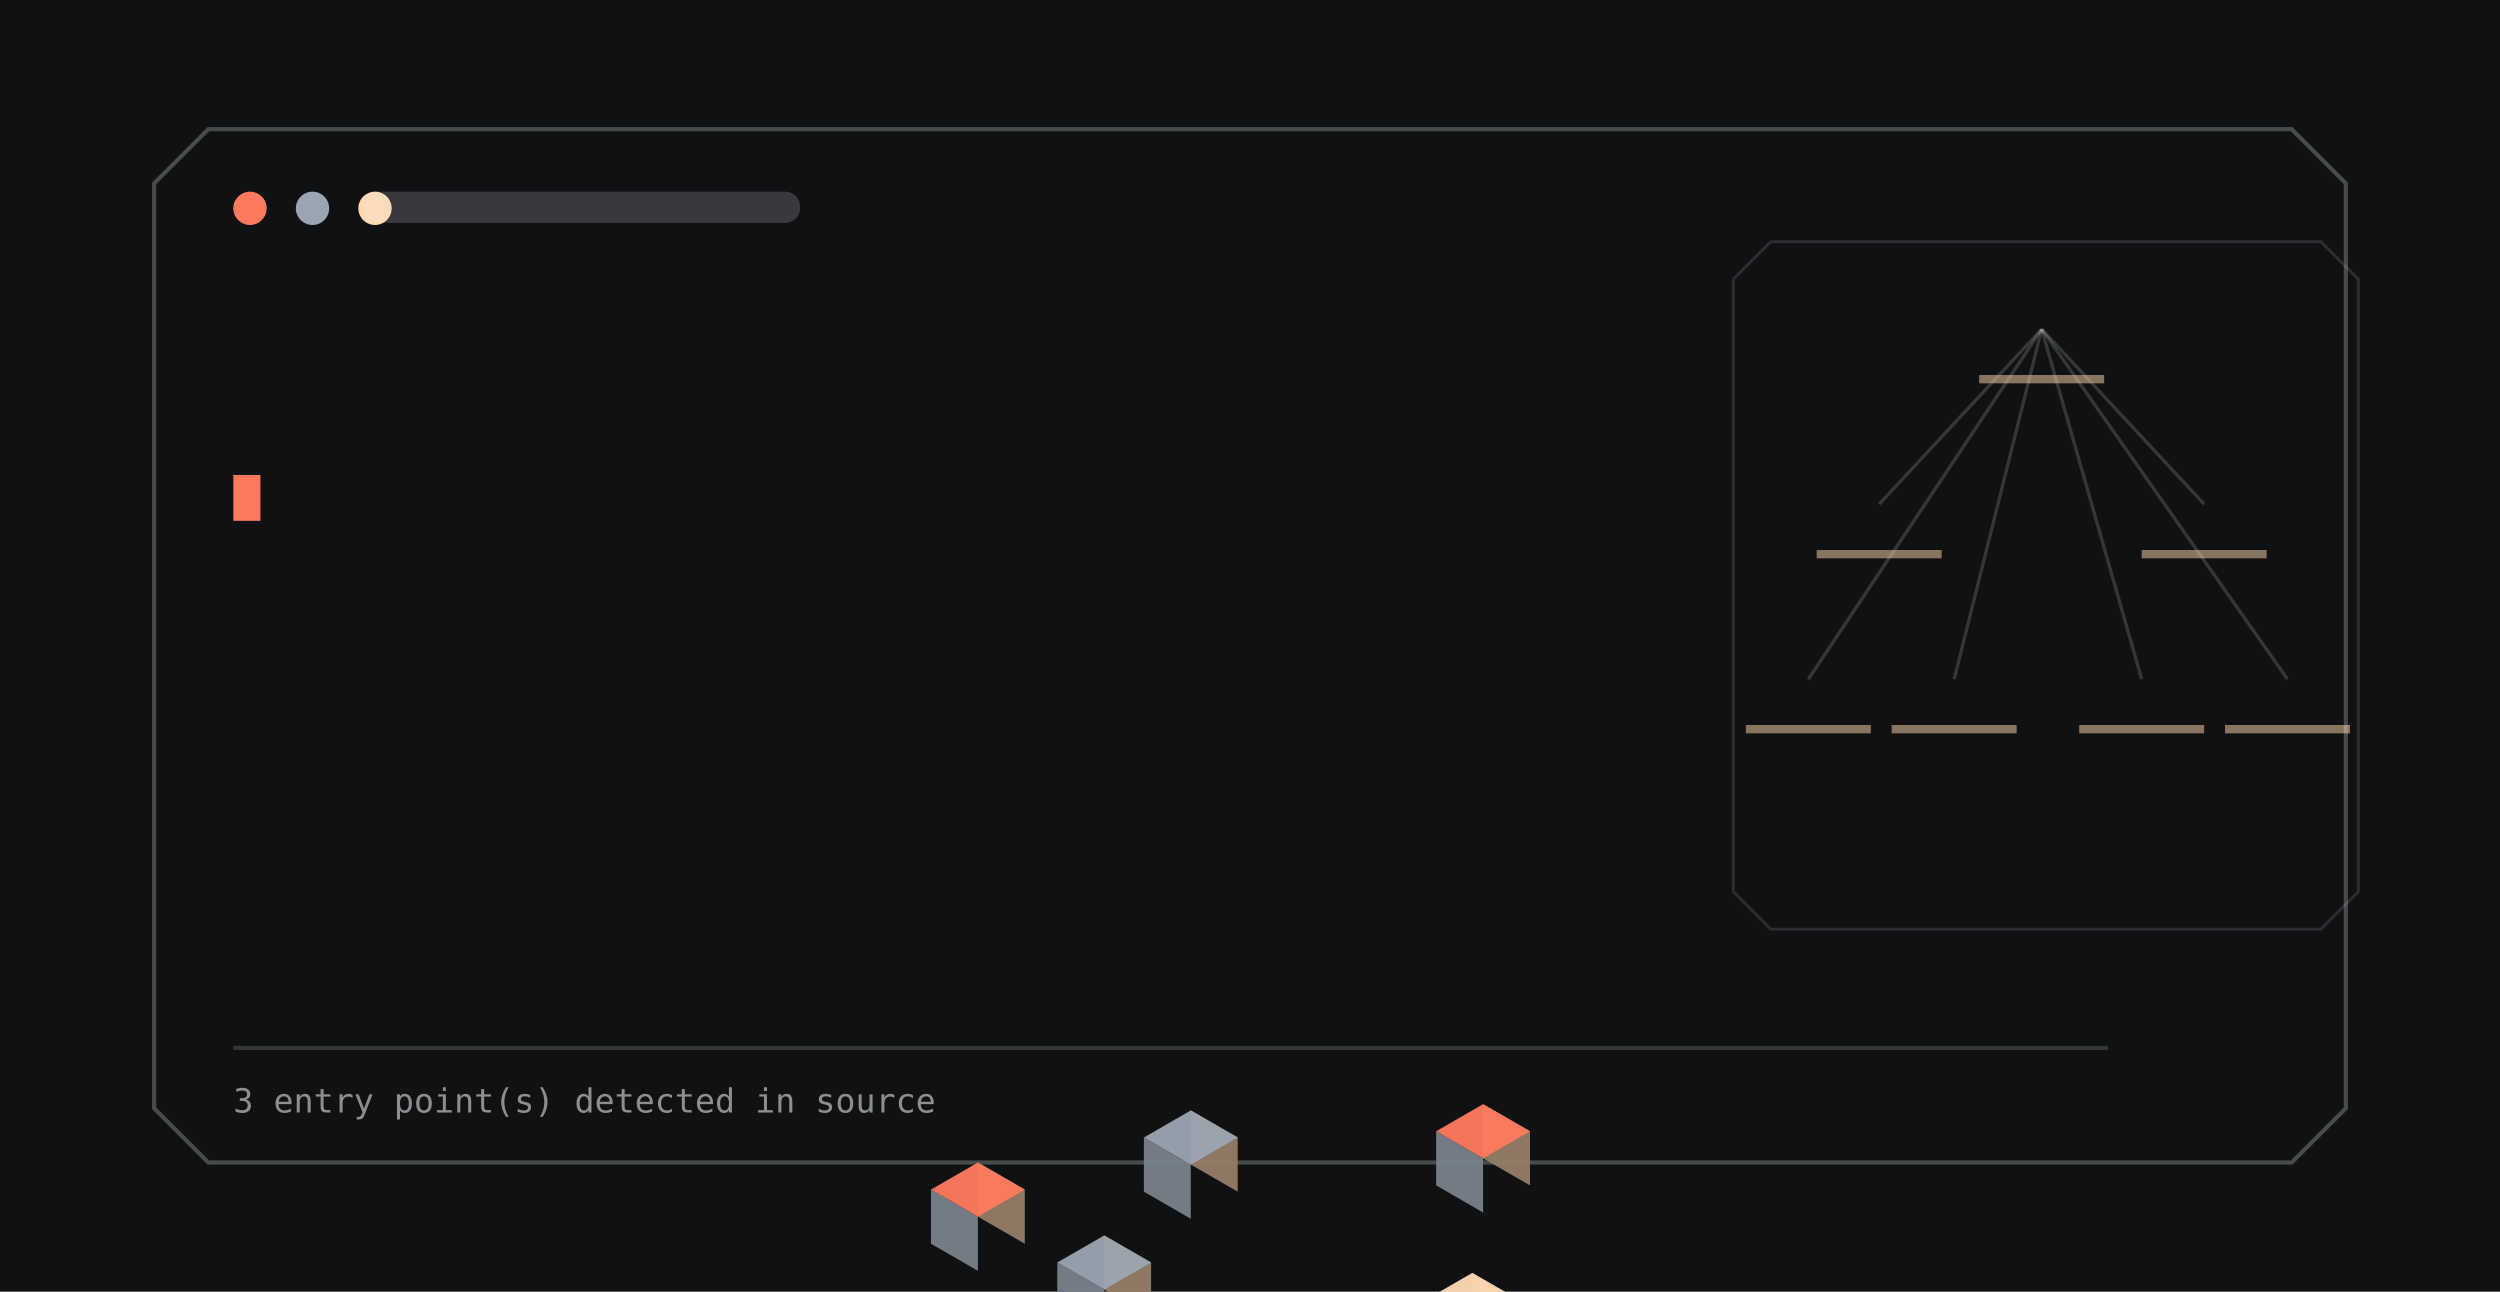
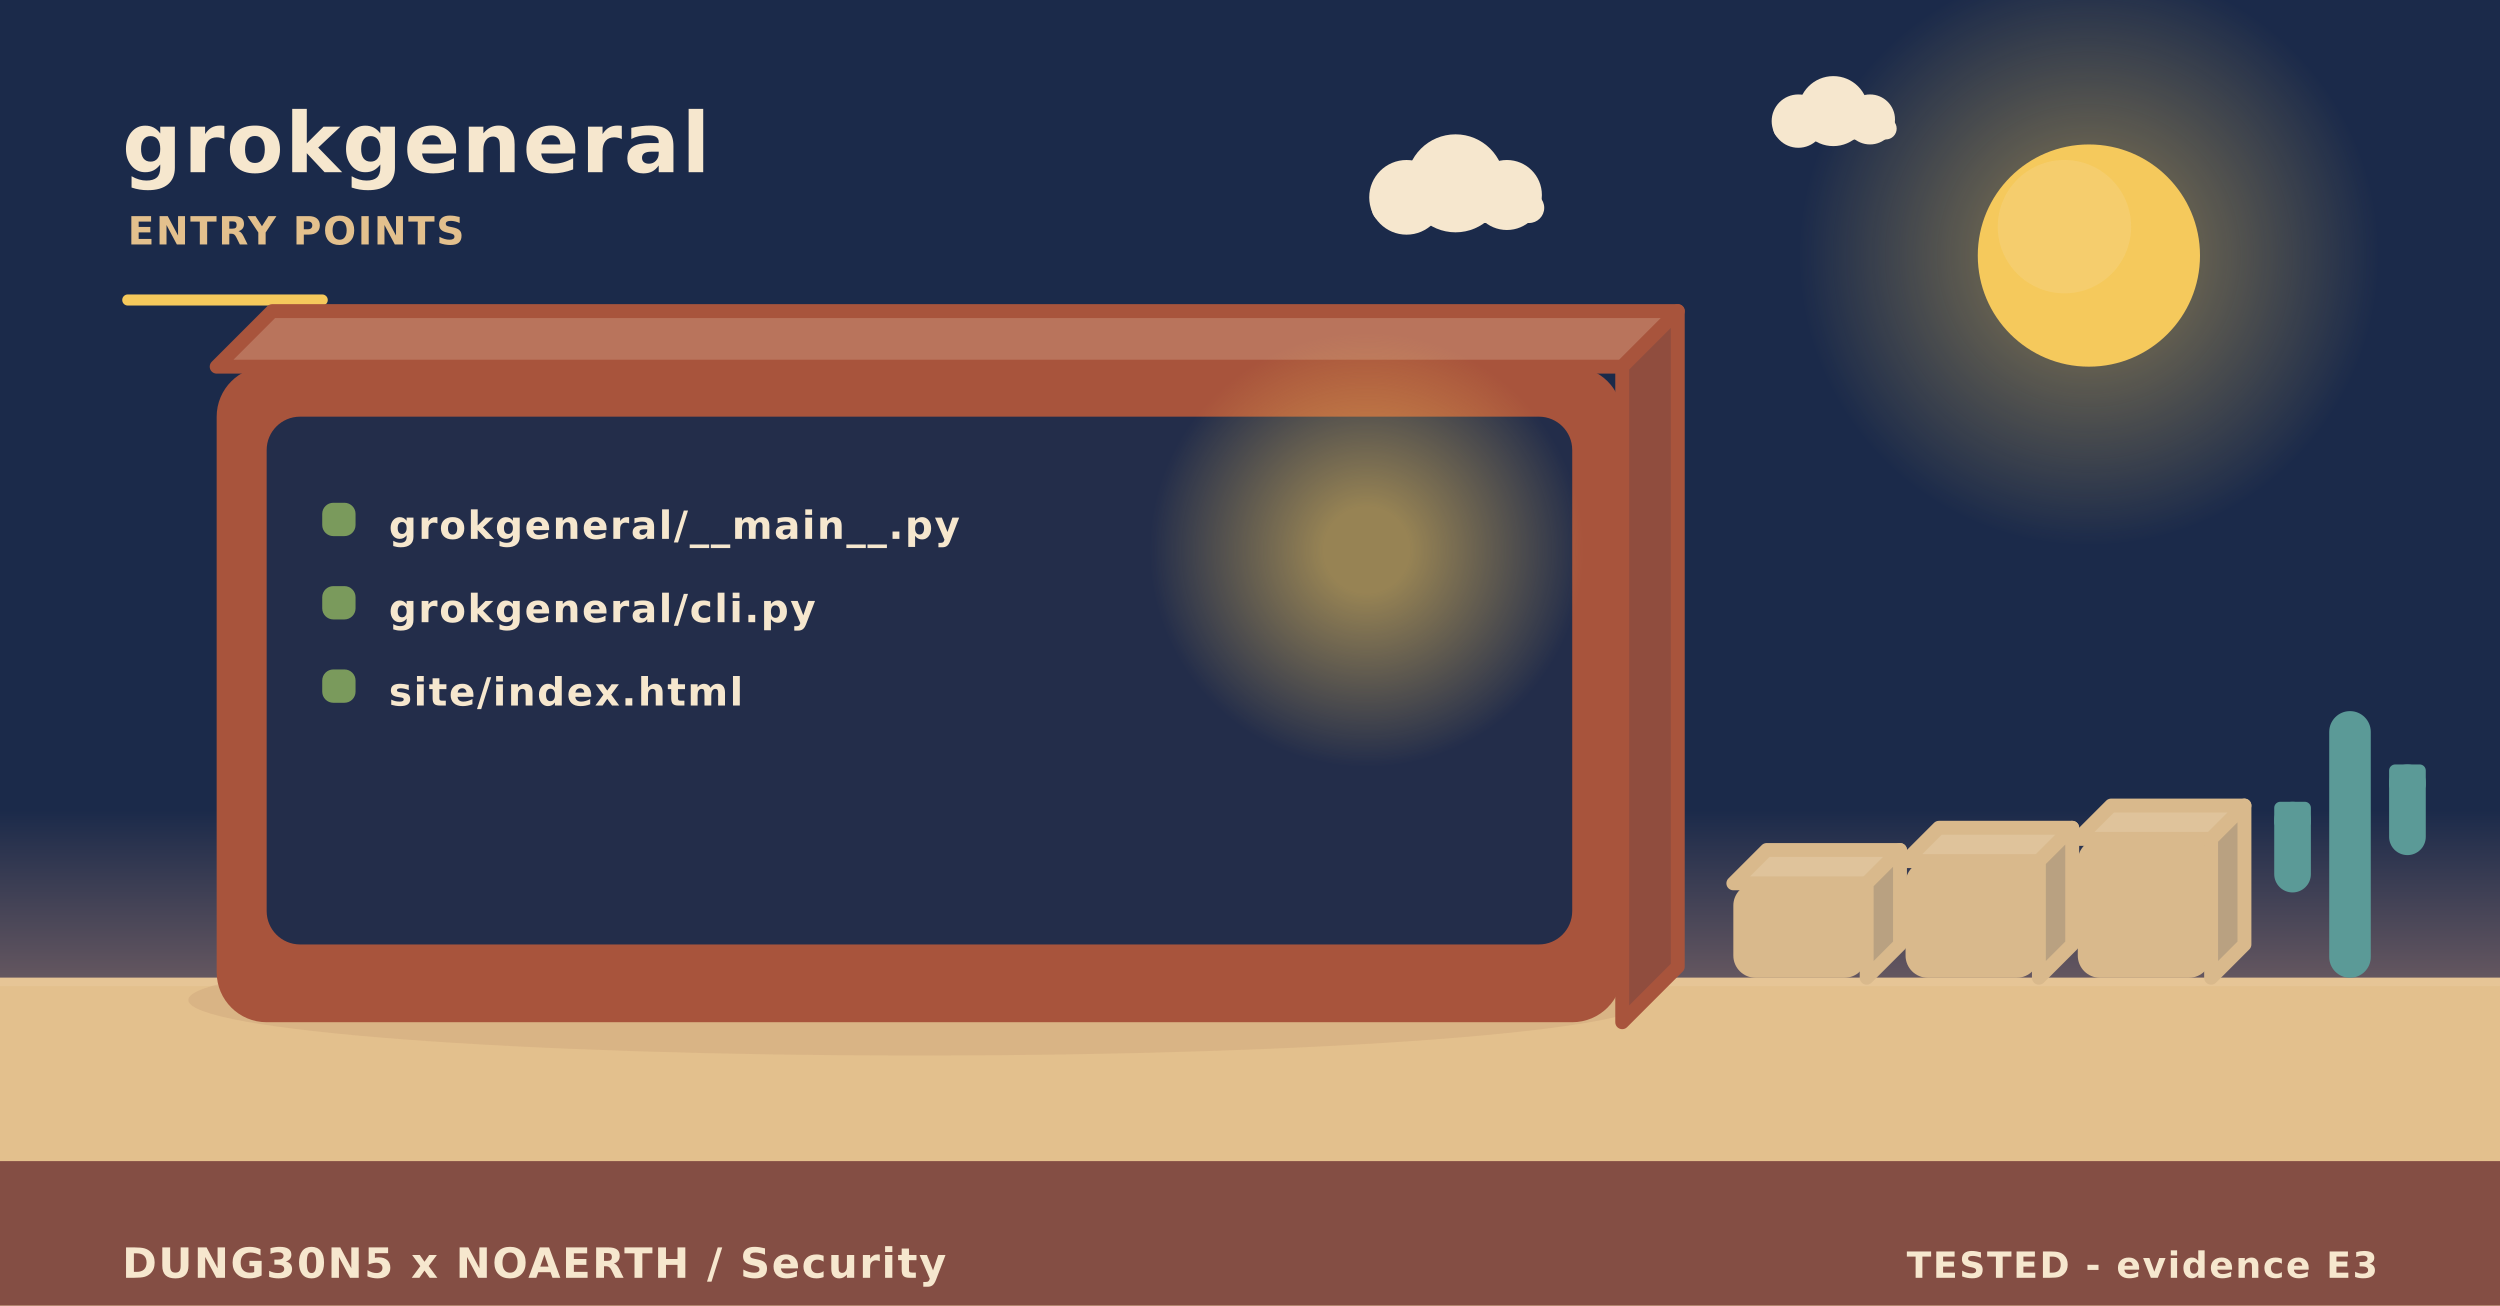
- <svg xmlns="http://www.w3.org/2000/svg" viewBox="0 0 1200 620" width="1200" height="620" role="img" aria-label="grokgeneral command surface">
-   <rect width="1200" height="620" fill="#0f1113" />
-   <defs>
-     <linearGradient id="gt" x1="0" y1="0" x2="1" y2="1">
-       <stop offset="0%" stop-color="#ff7a5c" />
-       <stop offset="100%" stop-color="#9aa5b1" />
-     </linearGradient>
-   </defs>
-   <path d="M100.00,62.00 H1100.00 L1126.00,88.00 V532.00 L1100.00,558.00 H100.00 L74.00,532.00 V88.00 Z" fill="none" stroke="rgba(241,243,245,0.300)" stroke-width="2.00" opacity="0.85" />
-   <circle cx="120.00" cy="100.00" r="8.00" fill="#ff7a5c" opacity="1.00" />
-   <circle cx="150.00" cy="100.00" r="8.00" fill="#9aa5b1" opacity="1.00" />
-   <circle cx="180.00" cy="100.00" r="8.00" fill="#ffd8b1" opacity="1.00" />
-   <rect x="174.00" y="92.00" width="210.00" height="15.00" rx="7.00" fill="rgba(241,243,245,0.180)" opacity="1.00" />
-   <text x="112" y="148" font-family="ui-monospace,SFMono-Regular,Menlo,monospace" font-size="21" fill="rgba(241,243,245,0.800)" opacity="0">grokgeneral/__main__.py<animate attributeName="opacity" values="0;1;1;0" dur="1.5s" begin="0.0s" repeatCount="indefinite" />
-   </text>
-   <text x="112" y="182" font-family="ui-monospace,SFMono-Regular,Menlo,monospace" font-size="21" fill="rgba(241,243,245,0.800)" opacity="0">grokgeneral/cli.py<animate attributeName="opacity" values="0;1;1;0" dur="1.5s" begin="1.5s" repeatCount="indefinite" />
-   </text>
-   <text x="112" y="216" font-family="ui-monospace,SFMono-Regular,Menlo,monospace" font-size="21" fill="rgba(241,243,245,0.800)" opacity="0">site/index.html<animate attributeName="opacity" values="0;1;1;0" dur="1.5s" begin="3.0s" repeatCount="indefinite" />
-   </text>
-   <rect x="112" y="228" width="13" height="22" fill="#ff7a5c">
-     <animate attributeName="opacity" values="1;0;1" dur="1.05s" begin="0s" repeatCount="indefinite" />
-   </rect>
-   <path d="M850.00,116.00 H1114.00 L1132.00,134.00 V428.00 L1114.00,446.00 H850.00 L832.00,428.00 V134.00 Z" fill="none" stroke="rgba(241,243,245,0.180)" stroke-width="1.40" opacity="0.70" />
-   <line x1="980.00" y1="158.00" x2="902.00" y2="242.00" stroke="rgba(241,243,245,0.300)" stroke-width="1.60" opacity="0.55" />
-   <line x1="980.00" y1="158.00" x2="1058.00" y2="242.00" stroke="rgba(241,243,245,0.300)" stroke-width="1.60" opacity="0.55" />
-   <line x1="980.00" y1="158.00" x2="868.00" y2="326.00" stroke="rgba(241,243,245,0.300)" stroke-width="1.60" opacity="0.55" />
-   <line x1="980.00" y1="158.00" x2="938.00" y2="326.00" stroke="rgba(241,243,245,0.300)" stroke-width="1.60" opacity="0.55" />
-   <line x1="980.00" y1="158.00" x2="1028.00" y2="326.00" stroke="rgba(241,243,245,0.300)" stroke-width="1.60" opacity="0.55" />
-   <line x1="980.00" y1="158.00" x2="1098.00" y2="326.00" stroke="rgba(241,243,245,0.300)" stroke-width="1.60" opacity="0.55" />
-   <polygon points="711.87,556.00 734.39,569.00 734.39,543.00 711.87,530.00" fill="#947d67" opacity="0.95" />
-   <polygon points="689.36,569.00 711.87,582.00 711.87,556.00 689.36,543.00" fill="#78818a" opacity="0.95" />
-   <polygon points="711.87,530.00 734.39,543.00 711.87,556.00 689.36,543.00" fill="#ff7a5c" opacity="0.95" />
+ <svg xmlns="http://www.w3.org/2000/svg" width="900" height="470" viewBox="0 0 900 470" role="img" aria-label="grokgeneral - how it is operated">
+   <linearGradient id="skyt" x1="0" y1="0" x2="0" y2="1">
+     <stop offset="0" stop-color="#1b2a4a" />
+     <stop offset="0.62" stop-color="#1b2a4a" />
+     <stop offset="1" stop-color="#f3ad8a" />
+   </linearGradient>
+   <rect width="900" height="470" fill="url(#skyt)" />
+   <radialGradient id="sunt">
+     <stop offset="0.35" stop-color="#f5c95c" stop-opacity="0.34" />
+     <stop offset="1" stop-color="#f5c95c" stop-opacity="0" />
+   </radialGradient>
+   <circle cx="752" cy="92" r="104" fill="url(#sunt)" />
+   <circle cx="752" cy="92" r="40" fill="#f5c95c" />
+   <circle cx="743.2" cy="81.6" r="24" fill="#f5d27e" opacity="0.5" />
  <g>
-     <rect x="950.00" y="180.00" width="60.00" height="4.00" rx="0.00" fill="rgba(255,216,177,0.500)" opacity="1.00" />
-     <animate attributeName="opacity" values="0.25;1.0;0.25" dur="11.6s" begin="0.0s" repeatCount="indefinite" />
+     <circle cx="524" cy="66" r="17.64" fill="#f6e7ce" />
+     <circle cx="506.36" cy="71.04" r="13.44" fill="#f6e7ce" />
+     <circle cx="542.48" cy="70.2" r="12.6" fill="#f6e7ce" />
+     <rect x="493.76" y="69.36" width="62.16" height="10.92" rx="5.46" fill="#f6e7ce" />
+     <animateTransform attributeName="transform" type="translate" values="0 0;24 0;0 0" dur="36s" begin="0s" repeatCount="indefinite" />
  </g>
-   <polygon points="571.58,559.00 594.09,572.00 594.09,546.00 571.58,533.00" fill="#947d67" opacity="0.95" />
-   <polygon points="549.06,572.00 571.58,585.00 571.58,559.00 549.06,546.00" fill="#78818a" opacity="0.95" />
-   <polygon points="571.58,533.00 594.09,546.00 571.58,559.00 549.06,546.00" fill="#9aa5b1" opacity="0.95" />
  <g>
-     <rect x="872.00" y="264.00" width="60.00" height="4.00" rx="0.00" fill="rgba(255,216,177,0.500)" opacity="1.00" />
-     <animate attributeName="opacity" values="0.25;1.0;0.25" dur="11.6s" begin="0.4s" repeatCount="indefinite" />
+     <circle cx="660" cy="40" r="12.6" fill="#f6e7ce" />
+     <circle cx="647.4" cy="43.6" r="9.6" fill="#f6e7ce" />
+     <circle cx="673.2" cy="43" r="9" fill="#f6e7ce" />
+     <rect x="638.4" y="42.4" width="44.4" height="7.8" rx="3.9" fill="#f6e7ce" />
+     <animateTransform attributeName="transform" type="translate" values="0 0;-18 0;0 0" dur="46s" begin="3s" repeatCount="indefinite" />
  </g>
-   <polygon points="706.68,637.00 729.19,650.00 729.19,624.00 706.68,611.00" fill="#947d67" opacity="0.95" />
-   <polygon points="684.16,650.00 706.68,663.00 706.68,637.00 684.16,624.00" fill="#78818a" opacity="0.95" />
-   <polygon points="706.68,611.00 729.19,624.00 706.68,637.00 684.16,624.00" fill="#ffd8b1" opacity="0.95" />
+   <rect x="0" y="352" width="900" height="118" fill="#e3c08d" />
+   <rect x="0" y="352" width="900" height="3" fill="#e6c596" />
+   <text x="44" y="62" font-family="Verdana,DejaVu Sans,sans-serif" font-size="30" font-weight="700" letter-spacing="0.6" fill="#f6e7ce" text-anchor="start">grokgeneral</text>
+   <text x="46" y="88" font-family="Verdana,DejaVu Sans,sans-serif" font-size="14" font-weight="700" letter-spacing="0.6" fill="#e3c08d" text-anchor="start">ENTRY POINTS</text>
+   <rect x="44" y="106" width="74" height="4" rx="2" fill="#f5c95c" />
+   <ellipse cx="331" cy="360" rx="263.2" ry="20" fill="rgba(138,90,68,0.11)" />
+   <path d="M78,132 L584,132 L604,112 L98,112 Z" fill="#b9745c" stroke="#a8543c" stroke-width="5" stroke-linejoin="round" />
+   <path d="M584,132 L604,112 L604,348 L584,368 Z" fill="#904d3e" stroke="#a8543c" stroke-width="5" stroke-linejoin="round" />
+   <rect x="78" y="132" width="506" height="236" rx="18" fill="#a8543c" />
+   <rect x="96" y="150" width="470" height="190" rx="12" fill="#1b2a4a" opacity="0.94" />
+   <radialGradient id="lamp36999">
+     <stop offset="0.2" stop-color="#f5c95c" stop-opacity="0.55" />
+     <stop offset="1" stop-color="#f5c95c" stop-opacity="0" />
+   </radialGradient>
+   <circle cx="492" cy="198" r="78" fill="url(#lamp36999)" />
+   <rect x="116" y="181" width="12" height="12" rx="4" fill="#7a9a5c" />
  <g>
-     <rect x="1028.00" y="264.00" width="60.00" height="4.00" rx="0.00" fill="rgba(255,216,177,0.500)" opacity="1.00" />
-     <animate attributeName="opacity" values="0.25;1.0;0.25" dur="11.6s" begin="0.8s" repeatCount="indefinite" />
+     <text x="140" y="194" font-family="Verdana,DejaVu Sans,sans-serif" font-size="14" font-weight="700" letter-spacing="0.6" fill="#f6e7ce" text-anchor="start">grokgeneral/__main__.py</text>
+     <animateTransform attributeName="transform" type="translate" values="0 10;0 0" dur="0.7s" begin="0.4s" fill="freeze" />
  </g>
-   <polygon points="469.39,584.00 491.90,597.00 491.90,571.00 469.39,558.00" fill="#947d67" opacity="0.95" />
-   <polygon points="446.87,597.00 469.39,610.00 469.39,584.00 446.87,571.00" fill="#78818a" opacity="0.95" />
-   <polygon points="469.39,558.00 491.90,571.00 469.39,584.00 446.87,571.00" fill="#ff7a5c" opacity="0.95" />
+   <rect x="116" y="211" width="12" height="12" rx="4" fill="#7a9a5c" />
  <g>
-     <rect x="838.00" y="348.00" width="60.00" height="4.00" rx="0.00" fill="rgba(255,216,177,0.500)" opacity="1.00" />
-     <animate attributeName="opacity" values="0.25;1.0;0.25" dur="11.6s" begin="1.2s" repeatCount="indefinite" />
+     <text x="140" y="224" font-family="Verdana,DejaVu Sans,sans-serif" font-size="14" font-weight="700" letter-spacing="0.6" fill="#f6e7ce" text-anchor="start">grokgeneral/cli.py</text>
+     <animateTransform attributeName="transform" type="translate" values="0 10;0 0" dur="0.7s" begin="0.7s" fill="freeze" />
  </g>
-   <polygon points="530.01,619.00 552.52,632.00 552.52,606.00 530.01,593.00" fill="#947d67" opacity="0.95" />
-   <polygon points="507.49,632.00 530.01,645.00 530.01,619.00 507.49,606.00" fill="#78818a" opacity="0.95" />
-   <polygon points="530.01,593.00 552.52,606.00 530.01,619.00 507.49,606.00" fill="#9aa5b1" opacity="0.95" />
+   <rect x="116" y="241" width="12" height="12" rx="4" fill="#7a9a5c" />
  <g>
-     <rect x="908.00" y="348.00" width="60.00" height="4.00" rx="0.00" fill="rgba(255,216,177,0.500)" opacity="1.00" />
-     <animate attributeName="opacity" values="0.25;1.0;0.25" dur="11.6s" begin="1.6s" repeatCount="indefinite" />
+     <text x="140" y="254" font-family="Verdana,DejaVu Sans,sans-serif" font-size="14" font-weight="700" letter-spacing="0.6" fill="#f6e7ce" text-anchor="start">site/index.html</text>
+     <animateTransform attributeName="transform" type="translate" values="0 10;0 0" dur="0.7s" begin="1s" fill="freeze" />
  </g>
-   <polygon points="607.95,664.00 630.47,677.00 630.47,651.00 607.95,638.00" fill="#947d67" opacity="0.95" />
-   <polygon points="585.43,677.00 607.95,690.00 607.95,664.00 585.43,651.00" fill="#78818a" opacity="0.95" />
-   <polygon points="607.95,638.00 630.47,651.00 607.95,664.00 585.43,651.00" fill="#ffd8b1" opacity="0.95" />
-   <g>
-     <rect x="998.00" y="348.00" width="60.00" height="4.00" rx="0.00" fill="rgba(255,216,177,0.500)" opacity="1.00" />
-     <animate attributeName="opacity" values="0.25;1.0;0.25" dur="11.6s" begin="2.0s" repeatCount="indefinite" />
-   </g>
-   <polygon points="668.57,699.00 691.09,712.00 691.09,686.00 668.57,673.00" fill="#947d67" opacity="0.95" />
-   <polygon points="646.05,712.00 668.57,725.00 668.57,699.00 646.05,686.00" fill="#78818a" opacity="0.95" />
-   <polygon points="668.57,673.00 691.09,686.00 668.57,699.00 646.05,686.00" fill="#ff7a5c" opacity="0.95" />
-   <g>
-     <rect x="1068.00" y="348.00" width="60.00" height="4.00" rx="0.00" fill="rgba(255,216,177,0.500)" opacity="1.00" />
-     <animate attributeName="opacity" values="0.25;1.0;0.25" dur="11.6s" begin="2.4s" repeatCount="indefinite" />
-   </g>
-   <rect x="112.00" y="502.00" width="900.00" height="2.00" rx="0.00" fill="rgba(241,243,245,0.160)" opacity="1.00" />
-   <text x="112" y="534" font-family="ui-monospace,Menlo,monospace" font-size="16" fill="rgba(241,243,245,0.550)">3 entry point(s) detected in source</text>
+   <path d="M624,318 L672,318 L684,306 L636,306 Z" fill="#dfc39b" stroke="#d9b98c" stroke-width="5" stroke-linejoin="round" />
+   <path d="M672,318 L684,306 L684,340 L672,352 Z" fill="#b9a181" stroke="#d9b98c" stroke-width="5" stroke-linejoin="round" />
+   <rect x="624" y="318" width="48" height="34" rx="8" fill="#d9b98c" />
+   <path d="M686,310 L734,310 L746,298 L698,298 Z" fill="#dfc39b" stroke="#d9b98c" stroke-width="5" stroke-linejoin="round" />
+   <path d="M734,310 L746,298 L746,340 L734,352 Z" fill="#b9a181" stroke="#d9b98c" stroke-width="5" stroke-linejoin="round" />
+   <rect x="686" y="310" width="48" height="42" rx="8" fill="#d9b98c" />
+   <path d="M748,302 L796,302 L808,290 L760,290 Z" fill="#dfc39b" stroke="#d9b98c" stroke-width="5" stroke-linejoin="round" />
+   <path d="M796,302 L808,290 L808,340 L796,352 Z" fill="#b9a181" stroke="#d9b98c" stroke-width="5" stroke-linejoin="round" />
+   <rect x="748" y="302" width="48" height="50" rx="8" fill="#d9b98c" />
+   <rect x="838.52" y="256" width="14.96" height="96" rx="7.48" fill="#5b9a97" />
+   <rect x="818.72" y="288.64" width="13.2" height="32.64" rx="6.6" fill="#5b9a97" />
+   <rect x="818.72" y="288.64" width="13.2" height="9.6" rx="2.2" fill="#5b9a97" />
+   <rect x="860.08" y="275.2" width="13.2" height="32.64" rx="6.6" fill="#5b9a97" />
+   <rect x="860.08" y="275.2" width="13.2" height="9.6" rx="2.2" fill="#5b9a97" />
+   <rect x="0" y="418" width="900" height="52" rx="0" fill="#7e4740" opacity="0.94" />
+   <text x="44" y="460" font-family="Verdana,DejaVu Sans,sans-serif" font-size="15" font-weight="700" letter-spacing="0.6" fill="#f6e7ce" text-anchor="start">DUNG30N5 x NOAERTH  /  Security</text>
+   <text x="856" y="460" font-family="Verdana,DejaVu Sans,sans-serif" font-size="13" font-weight="700" letter-spacing="0.6" fill="#f6e7ce" text-anchor="end">TESTED  -  evidence E3</text>
</svg>
